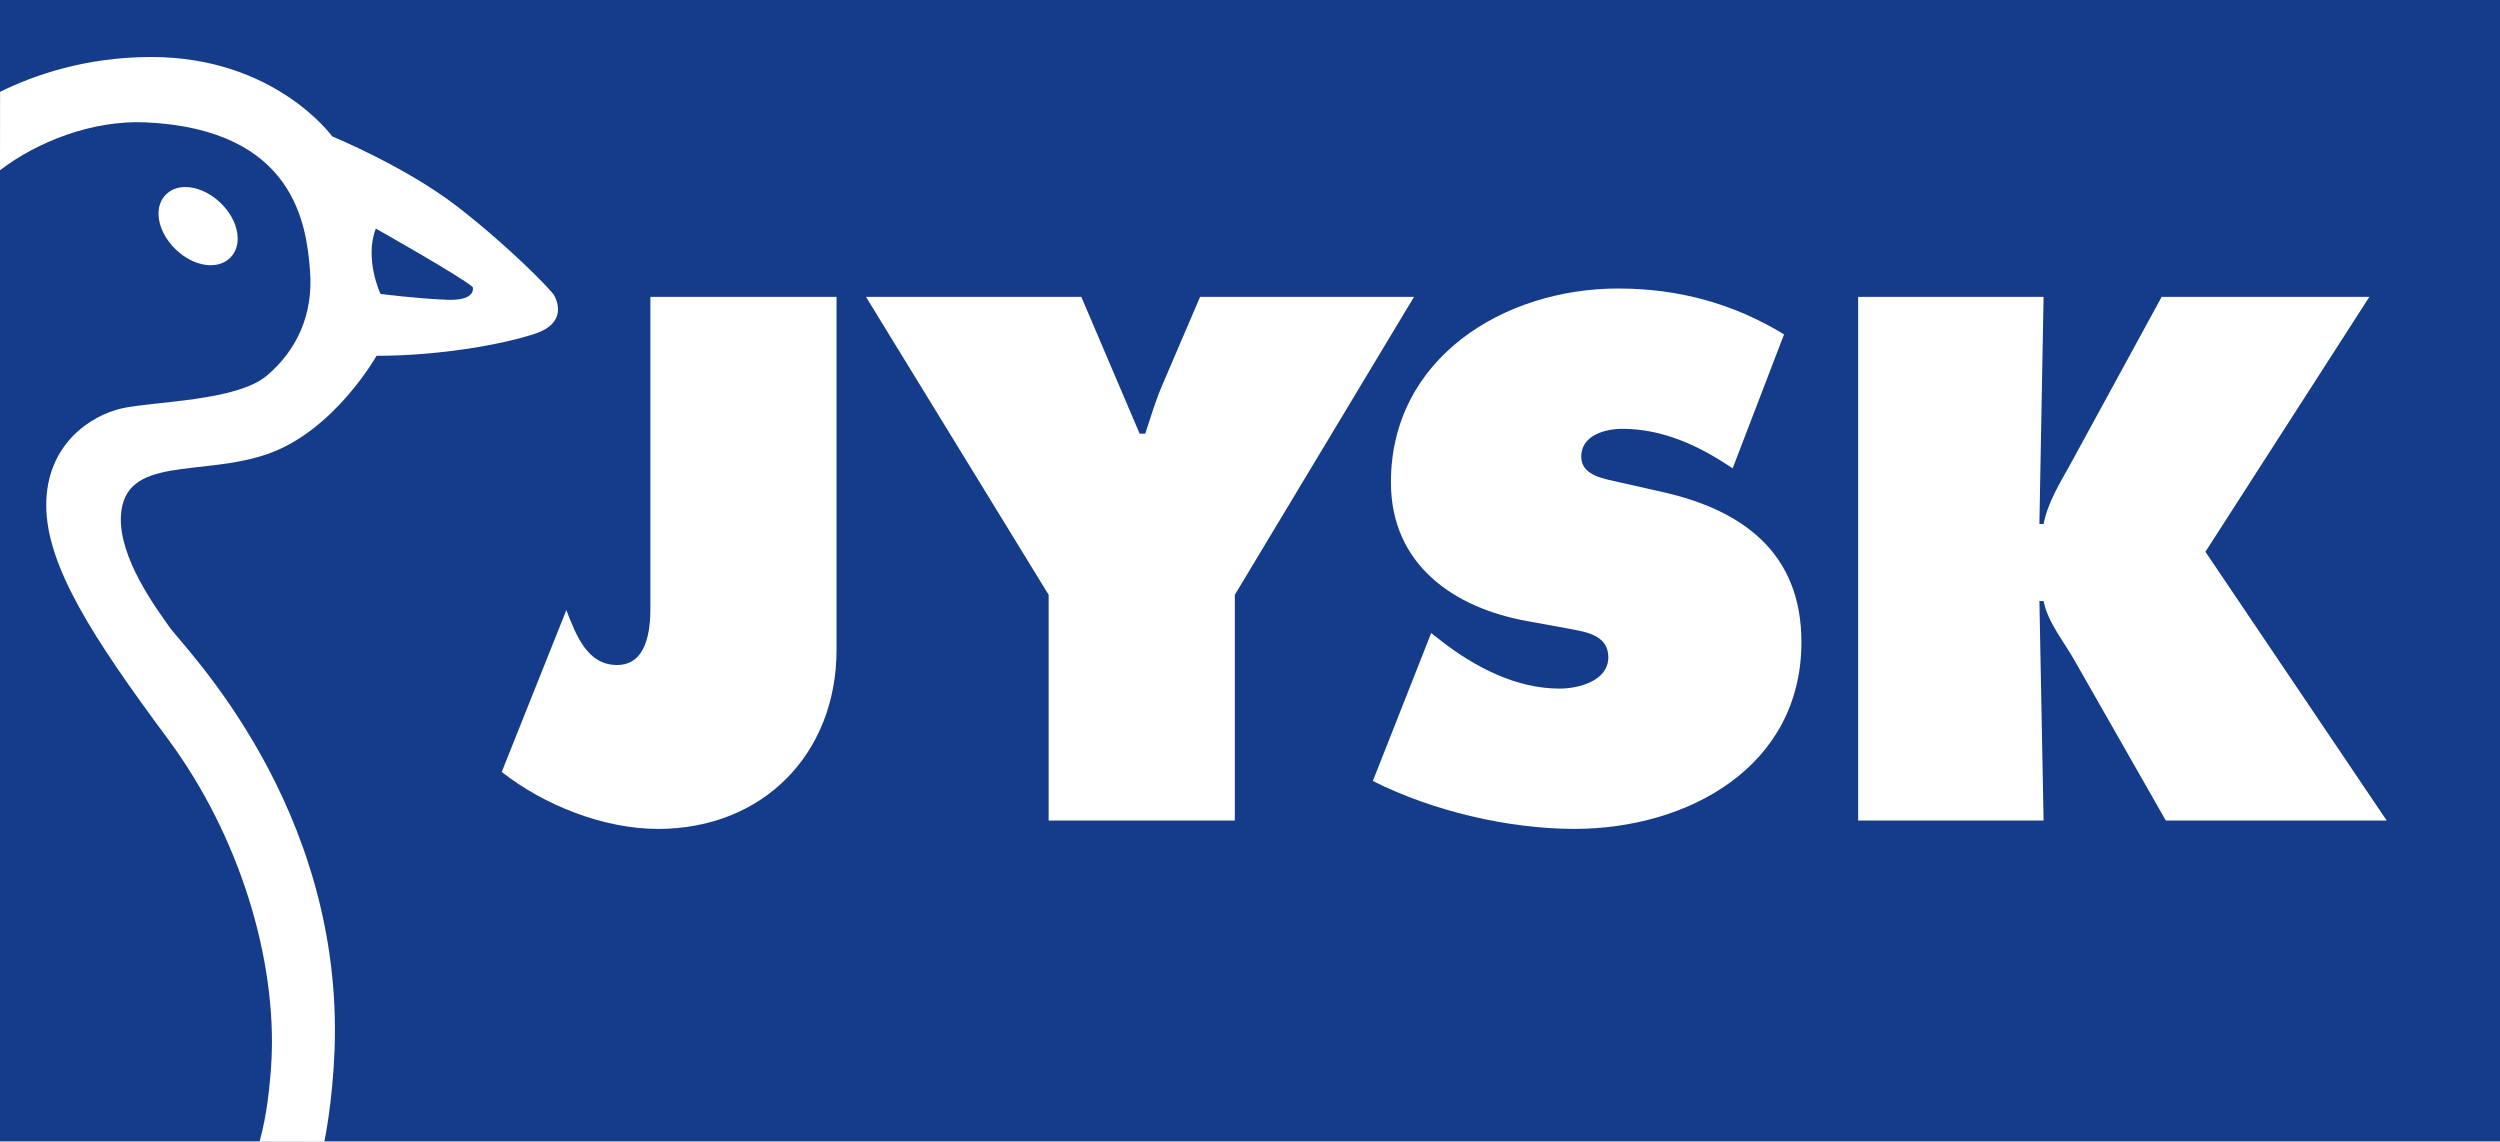
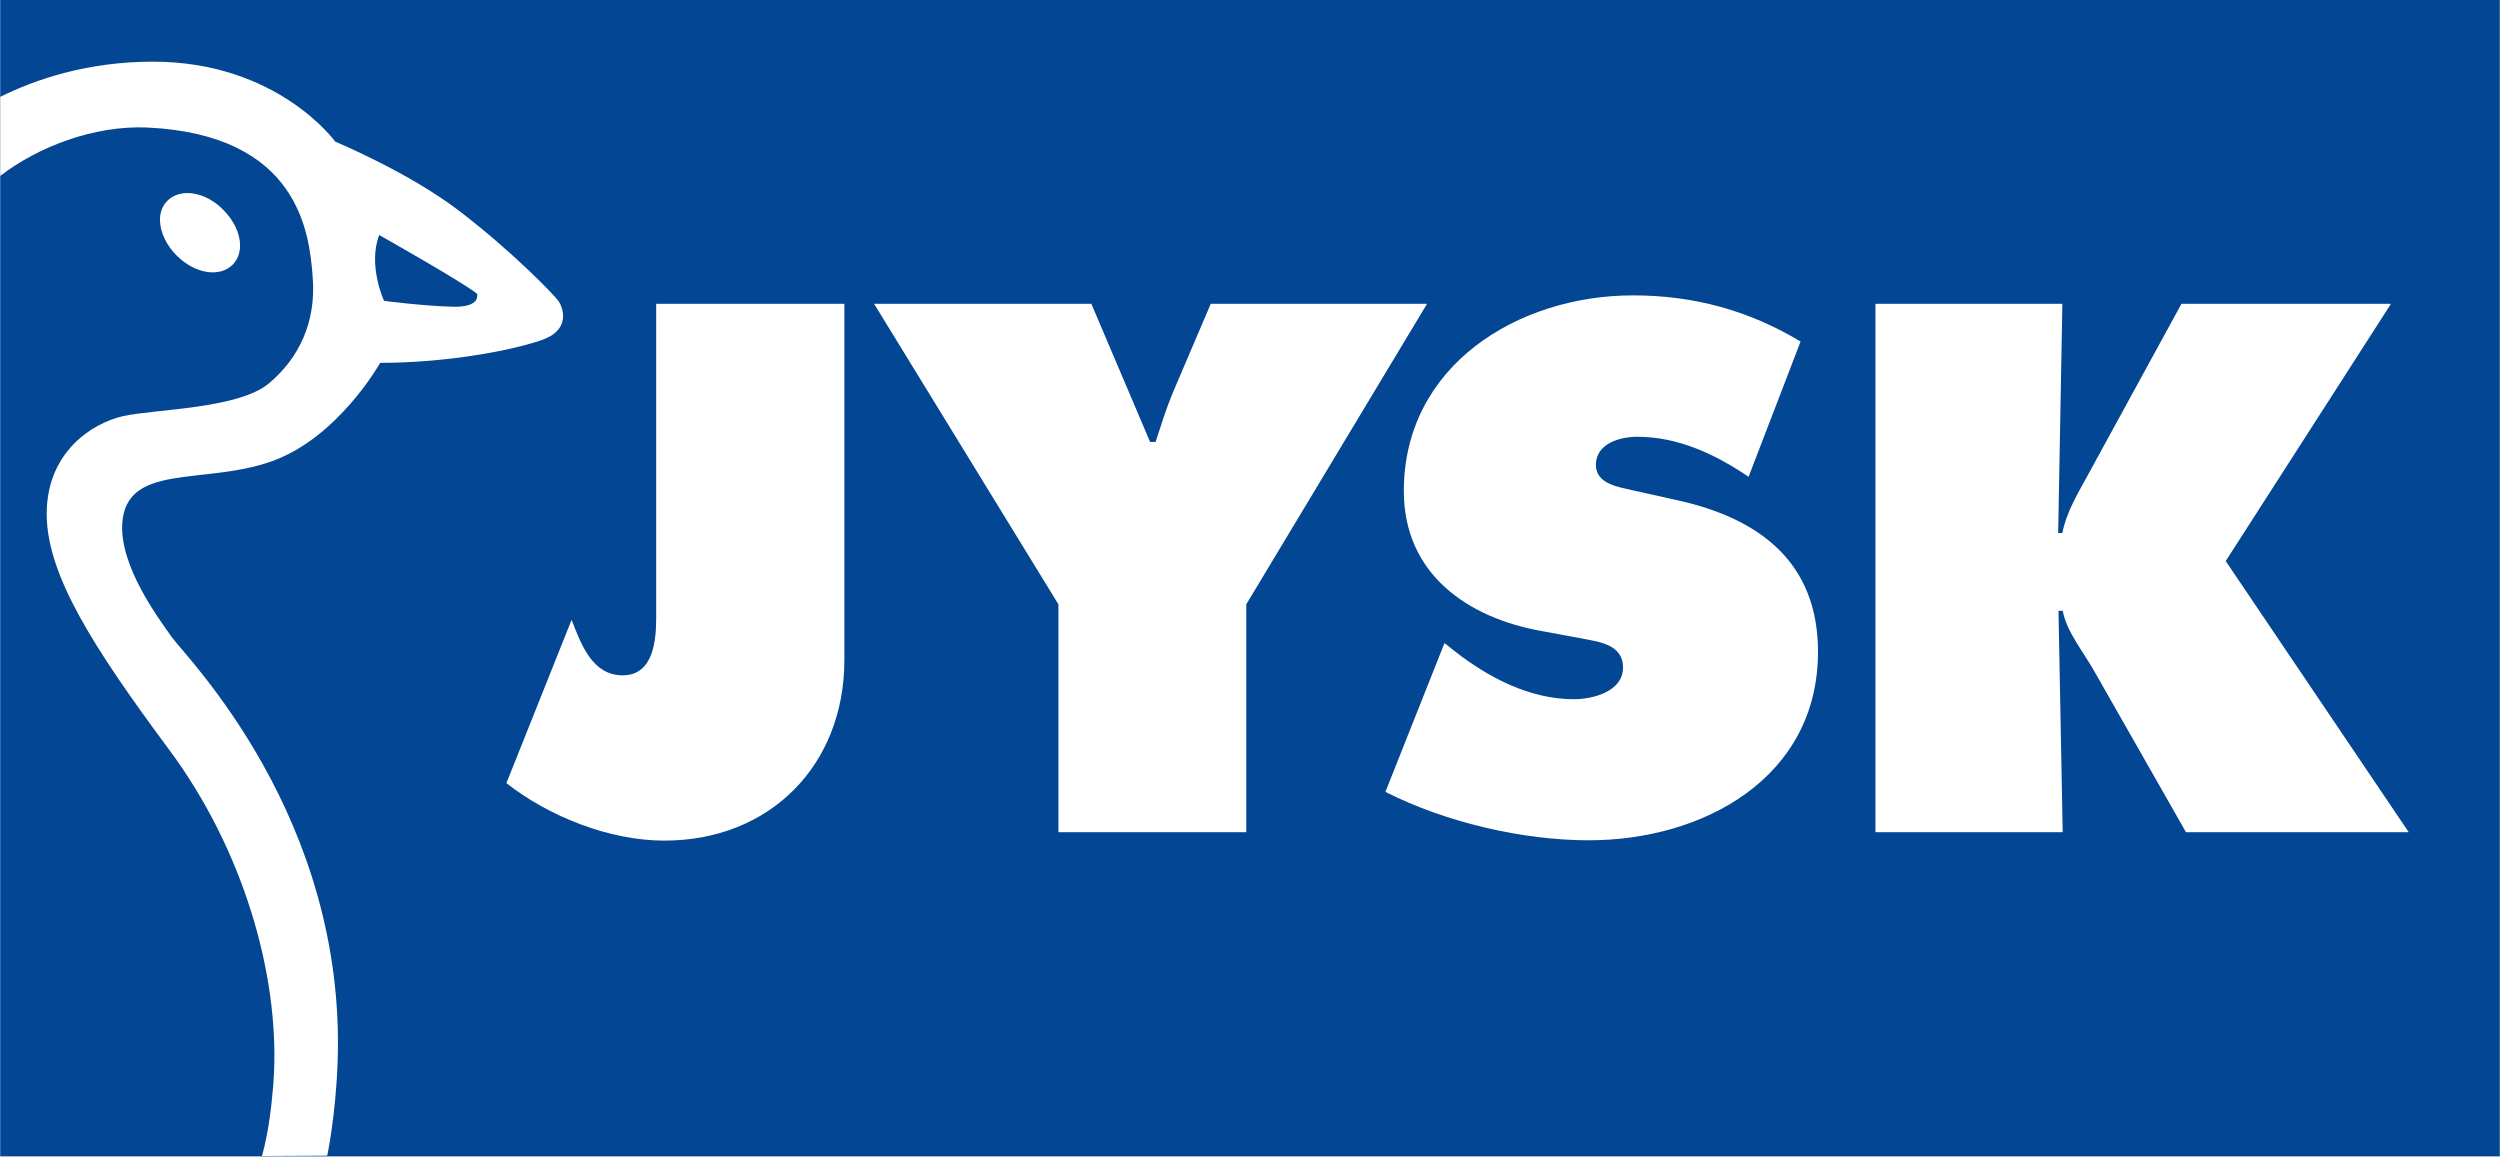
- <svg xmlns="http://www.w3.org/2000/svg" id="Layer_1" data-name="Layer 1" viewBox="0 0 2000 913.38">
-   <defs>
-     <style>
-       .cls-1 {
-         fill: #143c8a;
-       }
- 
-       .cls-1, .cls-2 {
-         stroke-width: 0px;
-       }
- 
-       .cls-2 {
-         fill: #fff;
-       }
-     </style>
-   </defs>
-   <rect class="cls-1" width="2000" height="913.11" />
-   <path class="cls-2" d="M669.23,237.49v282.29c0,83.34-58.89,143.35-142.8,143.35-43.36,0-91.11-18.88-125.04-45.58l51.68-129.47c7.8,20.02,16.67,43.92,40.57,43.92s26.68-27.8,26.68-45.58v-248.94h148.91Z" />
-   <path class="cls-2" d="M865.05,237.49l46.68,109.47h4.44c4.45-13.33,8.32-26.67,13.89-39.45l30.01-70.02h171.15l-143.37,238.38v180.57h-148.93v-180.57l-146.14-238.38h172.27Z" />
-   <path class="cls-2" d="M1144.93,506.41l7.79,6.13c27.22,21.12,60.01,38.34,95.02,38.34,15.02,0,38.9-6.1,38.9-25.01s-19.98-20.57-33.9-23.36l-30.52-5.55c-59.5-10.54-109.49-45.54-109.49-111.12,0-99.46,90.57-155.03,181.7-155.03,47.78,0,91.67,11.66,132.81,36.67l-41.13,107.23c-26.11-17.78-55.54-31.66-88.33-31.66-13.33,0-32.8,5-32.8,22.22,0,15.57,18.91,17.78,30.56,20.57l34.45,7.77c64.46,14.45,111.14,48.9,111.14,120.03,0,100.05-91.12,149.48-181.69,149.48-52.78,0-113.93-14.43-161.16-38.34l46.68-118.37Z" />
-   <path class="cls-2" d="M1486.51,237.49h148.35l-3.34,181.69h3.34c3.38-17.21,12.78-32.21,21.12-47.23l73.35-134.46h166.16l-131.16,203.93,145.04,215.03h-176.7l-72.24-126.68c-8.89-16.12-22.19-31.66-25.56-48.9h-3.34l3.34,175.58h-148.35V237.49Z" />
-   <path class="cls-2" d="M147.78,149.62c-6.18.12-11.49,2.29-15.33,6.29-3.81,3.96-5.77,9.34-5.63,15.54.15,9.46,5.29,19.96,13.73,28.06,14.61,14.02,33.88,16.81,43.93,6.39,3.84-4.01,5.68-9.29,5.68-15.07,0-9.3-4.79-19.91-13.76-28.56-8.44-8.11-19.14-12.83-28.61-12.64M176.39,162.26h0Z" />
-   <path class="cls-2" d="M207.65,913.28c6.24-22.43,8.03-46.09,8.03-46.09.71-6.41,1.22-12.92,1.53-19.5,3.88-79.41-24.62-177.97-83.1-256.8-59.46-80.13-97.12-138.18-97.12-186.74s35.48-71.9,60.7-77.5c25.2-5.62,91.5-5.62,115.79-26.15,23.69-20.05,37.33-48.54,34.54-84.04-2.81-35.47-11.47-113.15-131.65-118.58-42.2-1.89-86.52,15.4-116.38,38.33l.07-62.75c27.37-13.52,68.71-27.85,120.99-27.85,98.98,0,144.71,63.49,144.71,63.49,0,0,58.83,24.27,99.92,56.02,41.08,31.75,74.69,66.3,77.5,70.97,2.79,4.67,10.27,22.39-14.95,30.82-25.2,8.41-75.62,17.72-127,17.72,0,0-33.59,59.77-86.83,78.45-53.21,18.66-114.95.79-117.65,49.49-1.86,33.61,28.03,73.78,39.22,89.62,11.21,15.88,138.99,143.01,131.67,338.03-1.58,41.93-8.18,73.17-8.18,73.17l-51.81-.1M304.37,235.13s28.96,3.75,53.21,4.69c24.31.93,20.55-10.27,20.55-10.27-11.2-9.34-77.48-46.68-77.48-46.68-9.35,24.27,3.72,52.26,3.72,52.26Z" />
+ <svg xmlns="http://www.w3.org/2000/svg" version="1.1" id="Layer_1" x="0px" y="0px" width="774" height="358" viewBox="0 0 774.3 358.2" style="enable-background:new 0 0 774.3 358.2;" xml:space="preserve">
+   <style type="text/css">
+ 	.st0{fill:#034694;}
+ 	.st1{fill:#FFFFFF;}
+ </style>
+   <g>
+     <rect class="st0" width="774.3" height="358.2" />
+     <g>
+       <path class="st1" d="M261.5,94.1v110.3c0,32.6-23,56-55.8,56c-16.9,0-35.6-7.4-48.9-17.8L177,192c3,7.8,6.5,17.2,15.8,17.2    c9.6,0,10.4-10.9,10.4-17.8V94.1H261.5z" />
+       <path class="st1" d="M338,94.1l18.2,42.8h1.7c1.7-5.2,3.3-10.4,5.4-15.4l11.7-27.4H442l-56,93.1v70.6h-58.2v-70.6l-57.1-93.1H338z    " />
+       <path class="st1" d="M447.4,199.2l3,2.4c10.6,8.3,23.4,15,37.1,15c5.9,0,15.2-2.4,15.2-9.8c0-7.4-7.8-8-13.2-9.1l-11.9-2.2    c-23.2-4.1-42.8-17.8-42.8-43.4c0-38.9,35.4-60.6,71-60.6c18.7,0,35.8,4.6,51.9,14.3l-16.1,41.9c-10.2-6.9-21.7-12.4-34.5-12.4    c-5.2,0-12.8,2-12.8,8.7c0,6.1,7.4,6.9,11.9,8l13.5,3c25.2,5.6,43.4,19.1,43.4,46.9c0,39.1-35.6,58.4-71,58.4    c-20.6,0-44.5-5.6-63-15L447.4,199.2z" />
+       <path class="st1" d="M580.8,94.1h58l-1.3,71h1.3c1.3-6.7,5-12.6,8.2-18.5l28.7-52.5h64.9l-51.2,79.7l56.7,84h-69l-28.2-49.5    c-3.5-6.3-8.7-12.4-10-19.1h-1.3l1.3,68.6h-58V94.1z" />
+     </g>
+     <g>
+       <g>
+         <path class="st1" d="M57.7,59.8c-2.4,0.1-4.5,0.9-6,2.5c-1.5,1.5-2.3,3.7-2.2,6.1c0.1,3.7,2.1,7.8,5.4,11     c5.7,5.5,13.2,6.6,17.2,2.5c1.5-1.6,2.2-3.6,2.2-5.9c0-3.6-1.9-7.8-5.4-11.2C65.6,61.5,61.4,59.7,57.7,59.8z M68.9,64.7     L68.9,64.7L68.9,64.7z" />
+         <path class="st1" d="M81.1,358.1c2.4-8.8,3.1-18,3.1-18c0.3-2.5,0.5-5,0.6-7.6c1.5-31-9.6-69.5-32.5-100.3     c-23.2-31.3-37.9-54-37.9-73c0-19,13.9-28.1,23.7-30.3c9.9-2.2,35.8-2.2,45.2-10.2c9.3-7.8,14.6-19,13.5-32.8     C95.8,72,92.4,41.7,45.5,39.5c-16.5-0.7-33.8,6-45.5,15L0,30c10.7-5.3,26.8-10.9,47.3-10.9c38.7,0,56.5,24.8,56.5,24.8     s23,9.5,39,21.9c16.1,12.4,29.2,25.9,30.3,27.7c1.1,1.8,4,8.8-5.8,12c-9.9,3.3-29.5,6.9-49.6,6.9c0,0-13.1,23.4-33.9,30.6     c-20.8,7.3-44.9,0.3-46,19.3c-0.7,13.1,10.9,28.8,15.3,35c4.4,6.2,54.3,55.9,51.4,132.1c-0.6,16.4-3.2,28.6-3.2,28.6L81.1,358.1z      M118.9,93.2c0,0,11.3,1.5,20.8,1.8c9.5,0.4,8-4,8-4c-4.4-3.6-30.3-18.2-30.3-18.2C113.8,82.2,118.9,93.2,118.9,93.2z" />
+       </g>
+     </g>
+   </g>
</svg>
